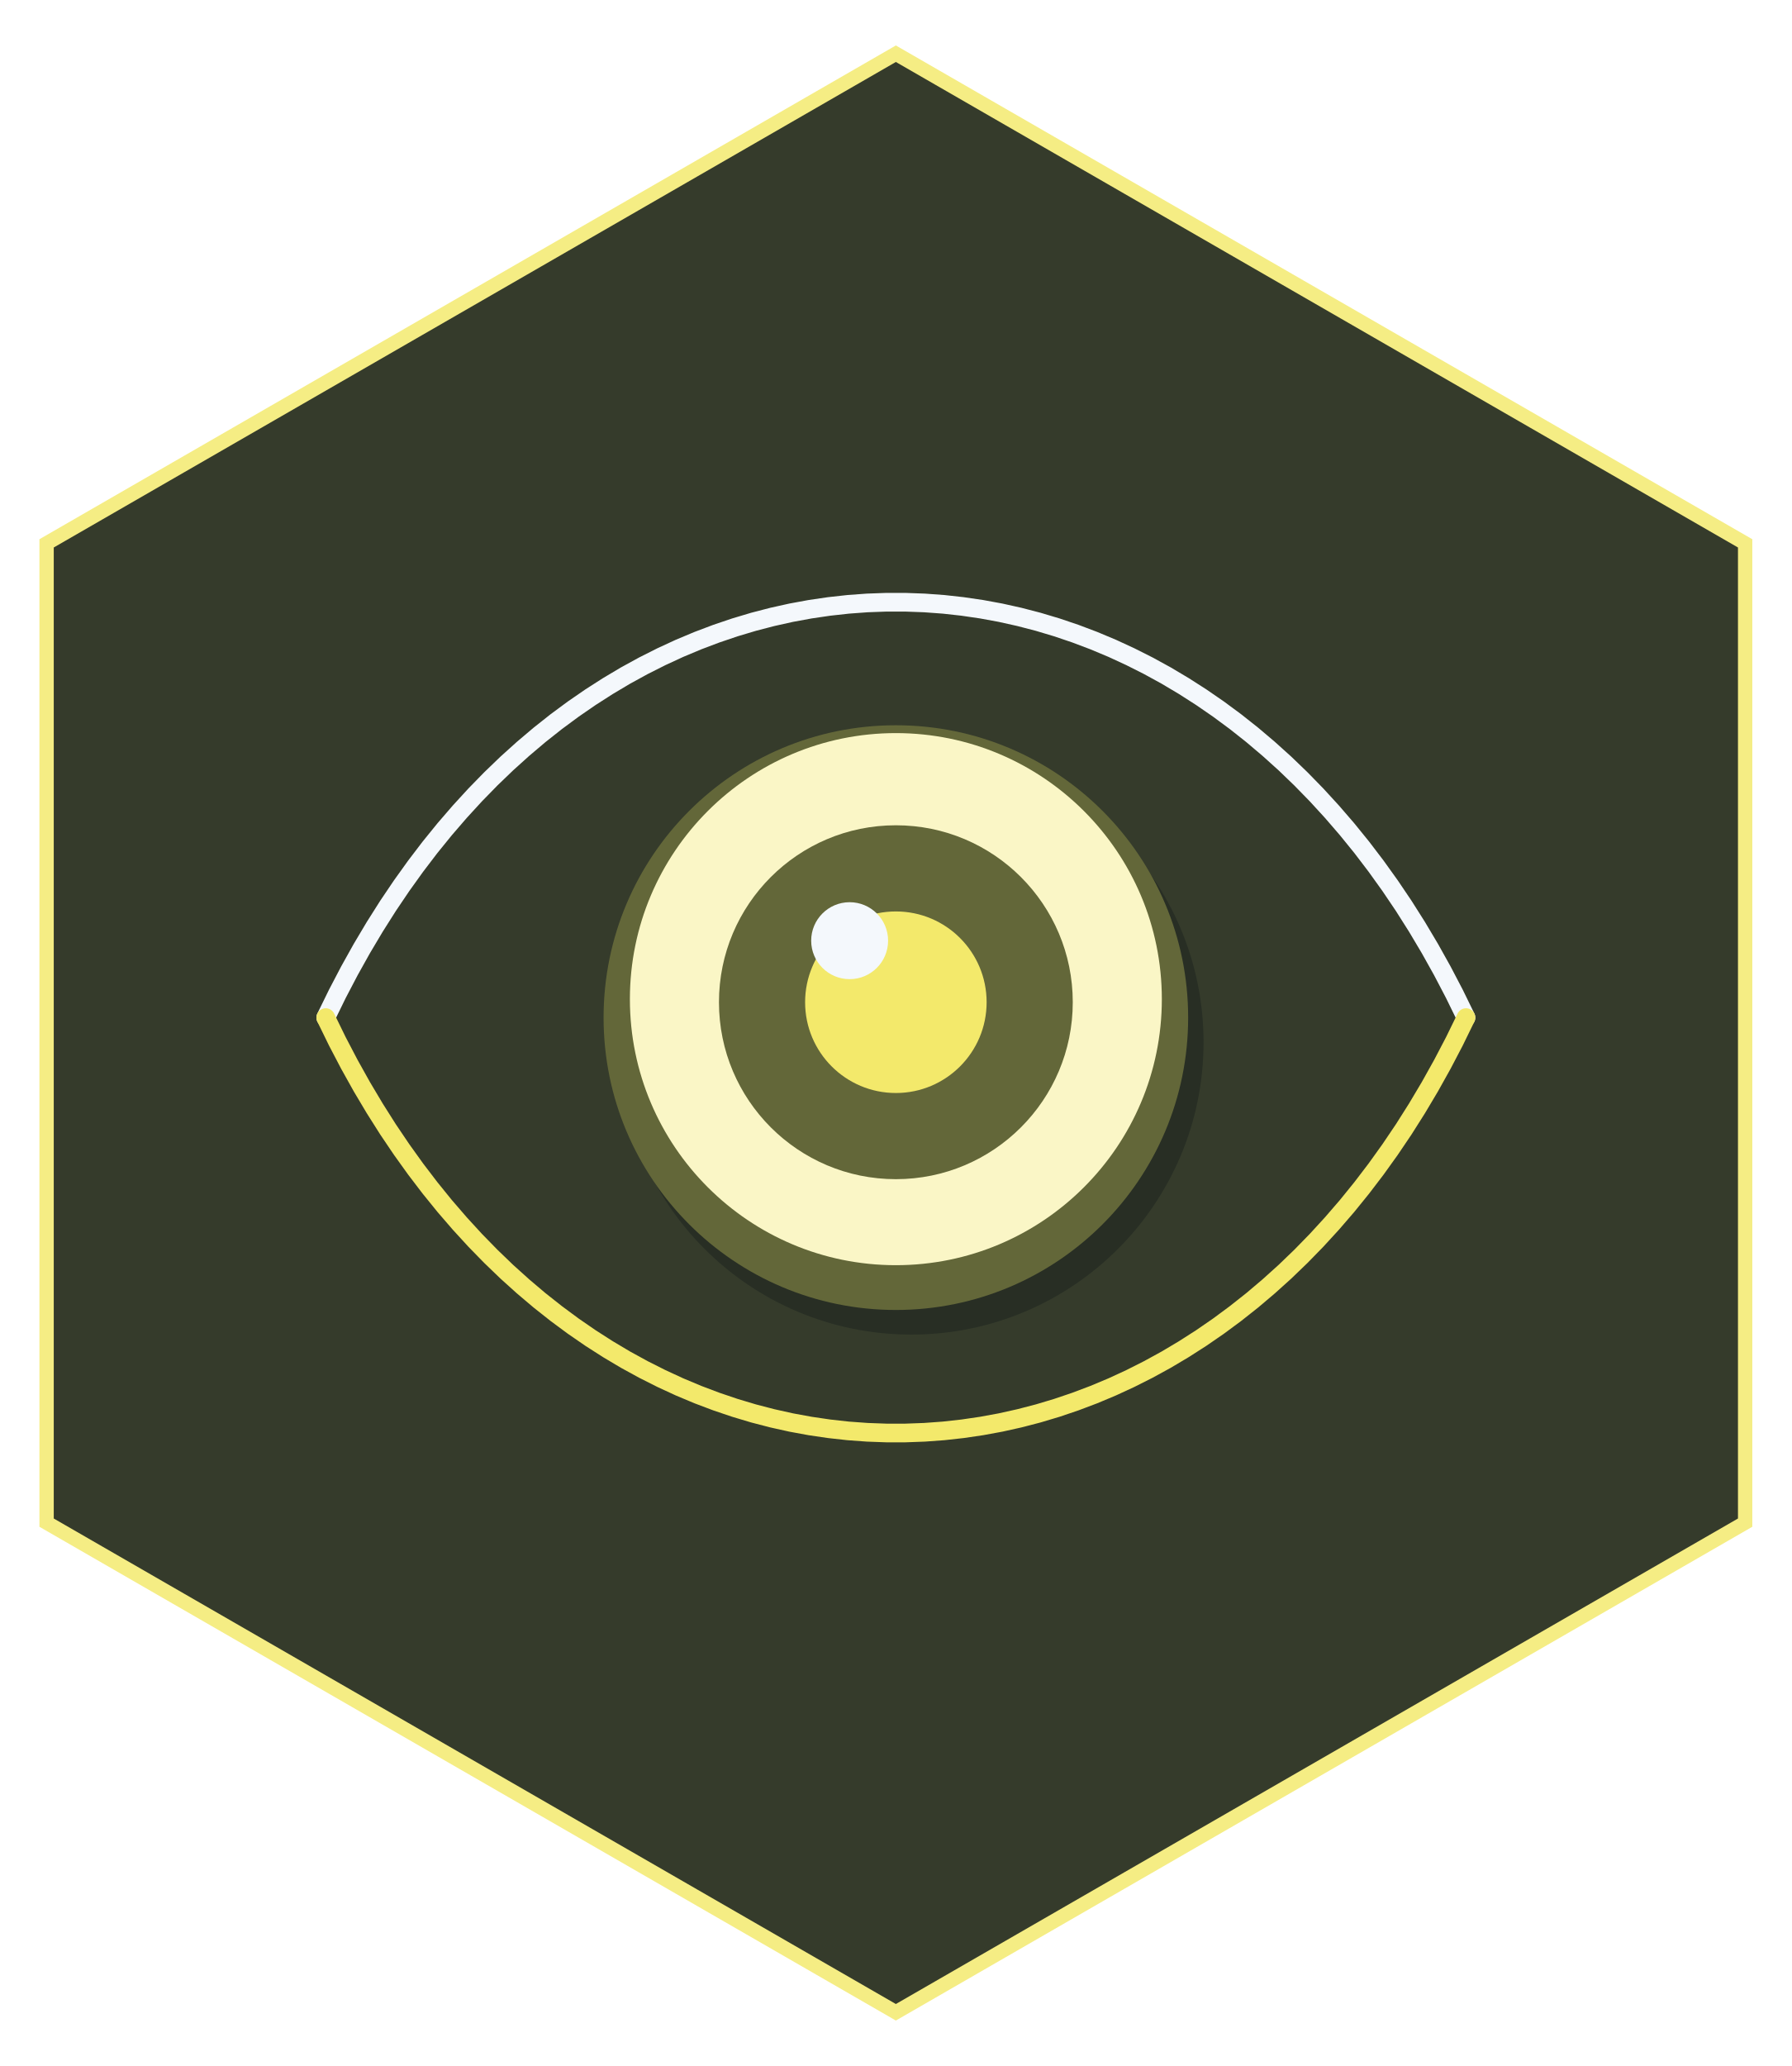
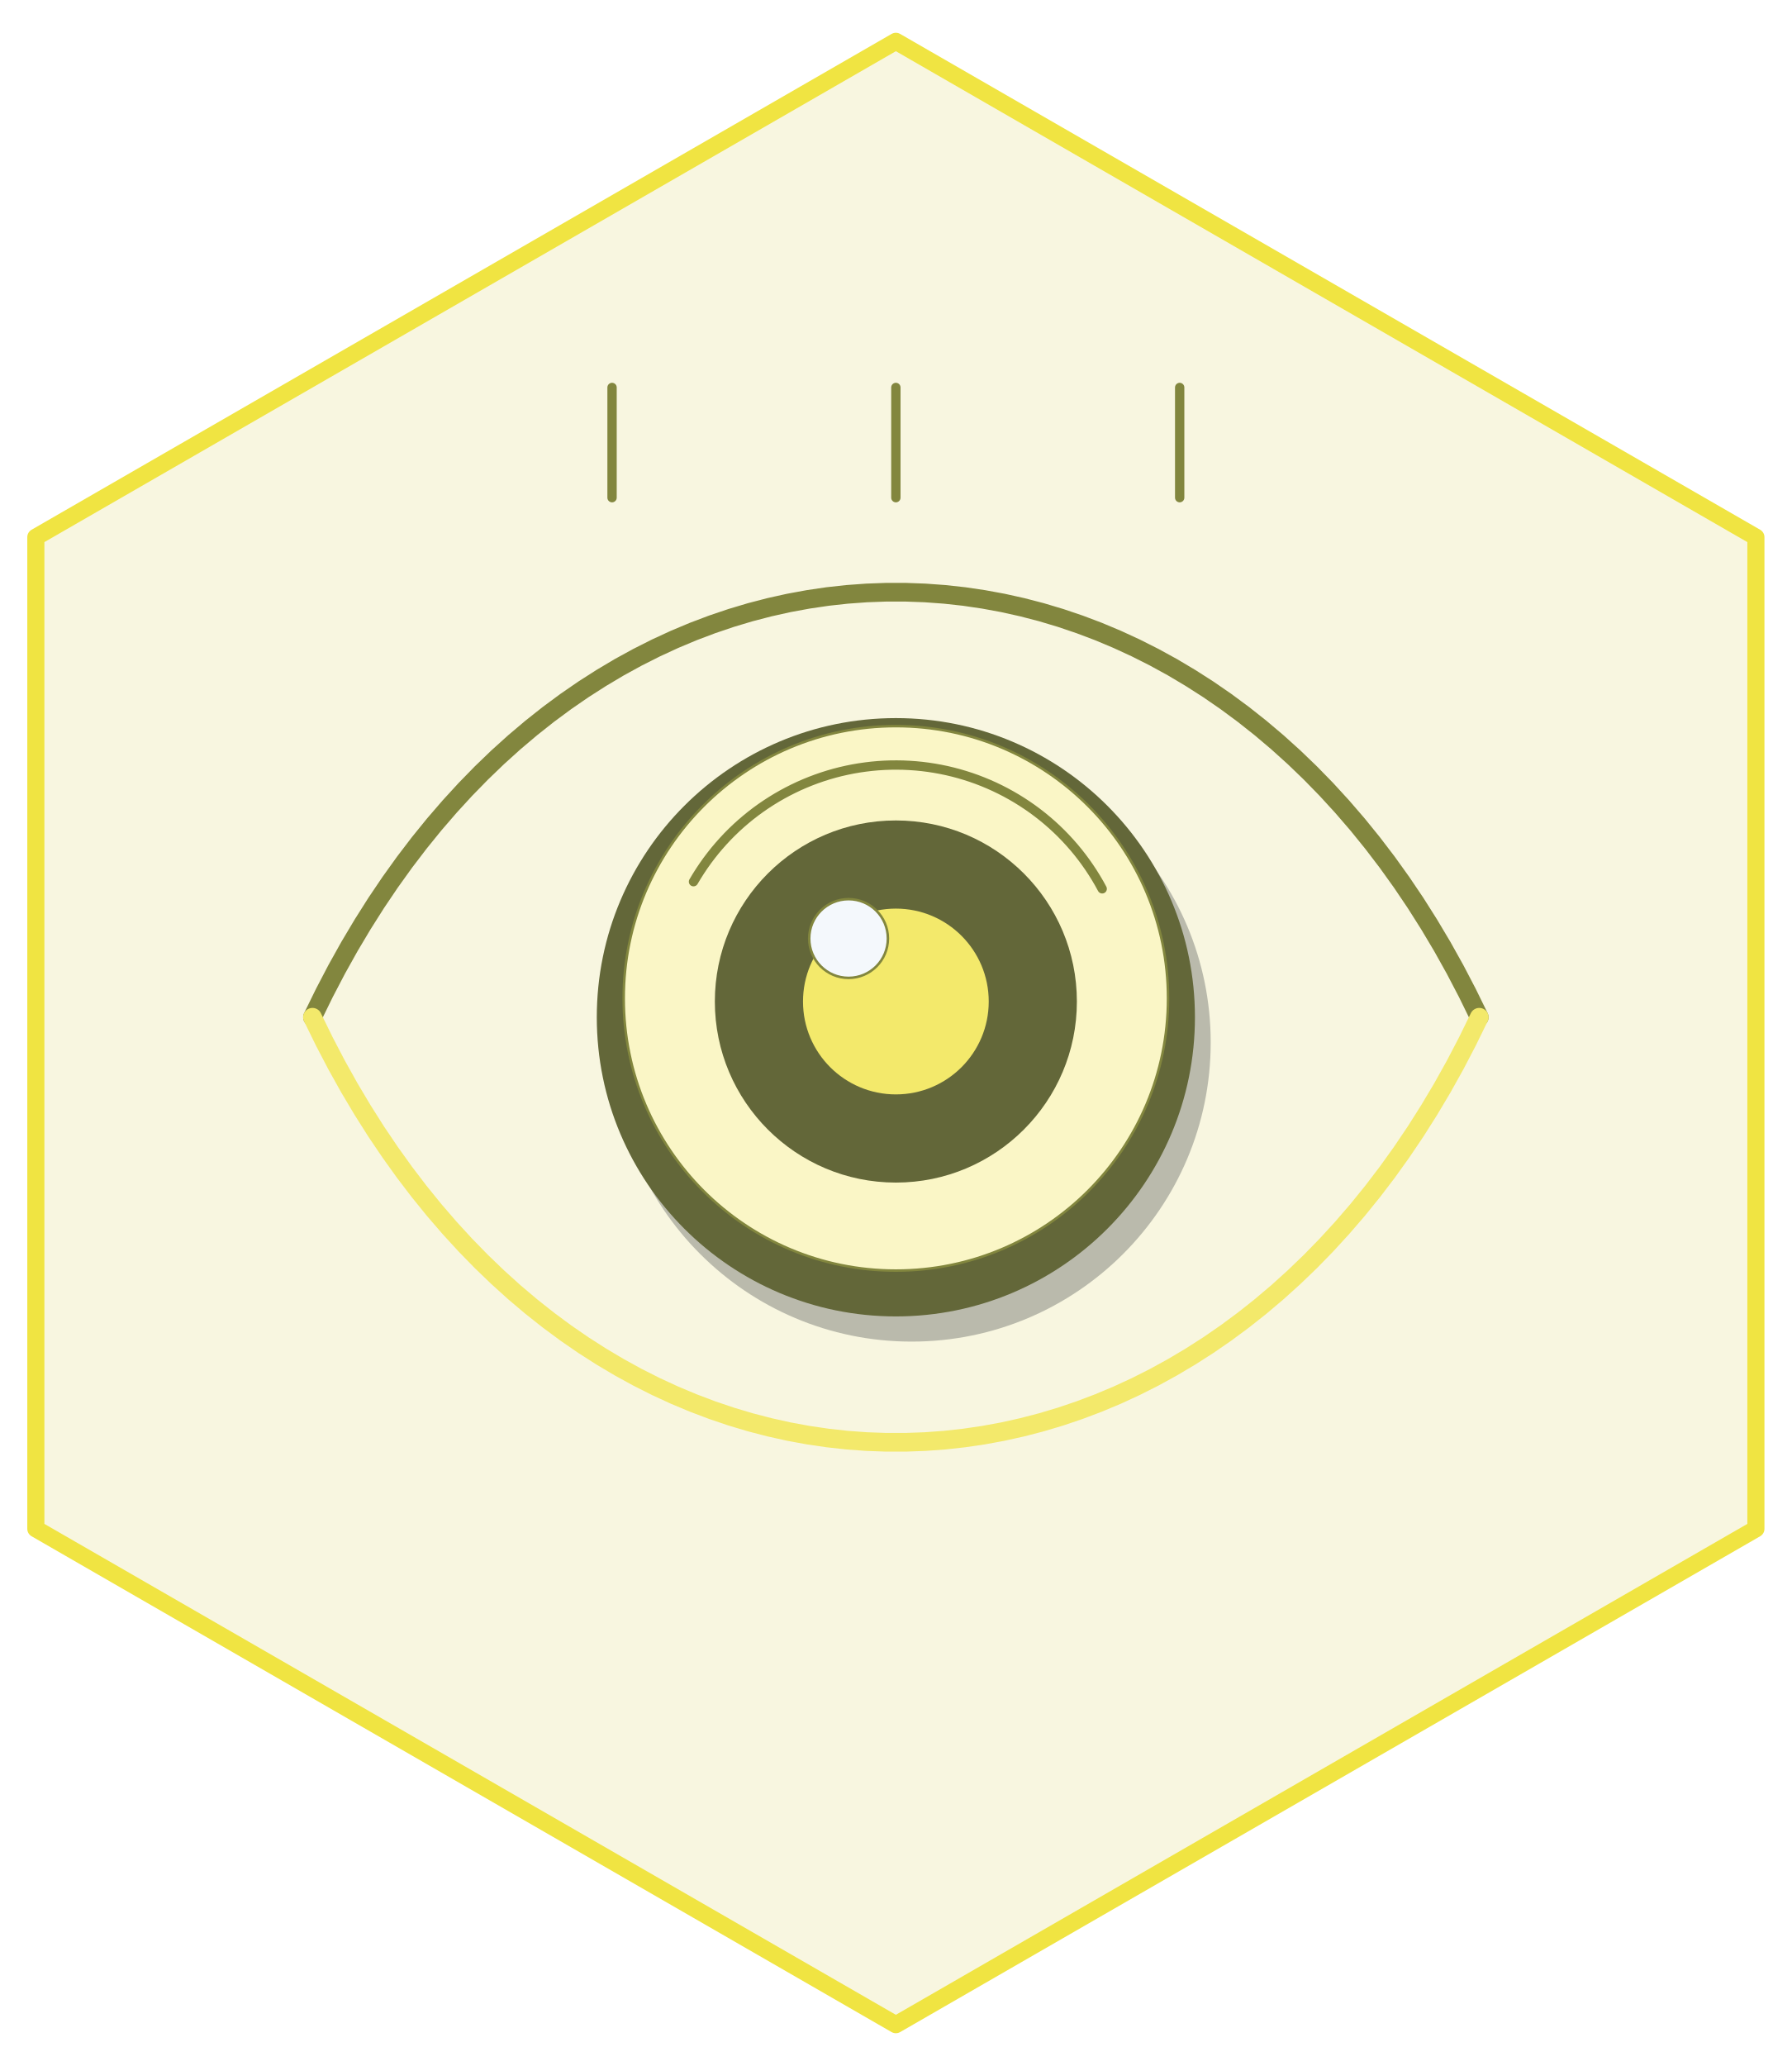
- <svg xmlns="http://www.w3.org/2000/svg" width="432" height="498" viewBox="0 0 432 498">
-   <path fill-rule="nonzero" fill="rgb(100%, 100%, 100%)" fill-opacity="1" d="M 216 4.98 L 427.68 126.988 L 427.68 371.012 L 216 493.02 L 4.32 371.012 L 4.32 126.988 Z M 216 4.98 " />
-   <path fill-rule="nonzero" fill="rgb(96.078%, 92.941%, 51.765%)" fill-opacity="1" d="M 216 10.957 L 422.496 129.977 L 422.496 368.023 L 216 487.043 L 9.504 368.023 L 9.504 129.977 Z M 216 10.957 " />
-   <path fill-rule="nonzero" fill="rgb(20.784%, 23.137%, 16.863%)" fill-opacity="1" d="M 216 14.941 L 419.039 131.969 L 419.039 366.031 L 216 483.059 L 12.961 366.031 L 12.961 131.969 Z M 216 14.941 " />
-   <path fill="none" stroke-width="4.5" stroke-linecap="round" stroke-linejoin="round" stroke="rgb(95.686%, 97.255%, 98.824%)" stroke-opacity="1" stroke-miterlimit="10" d="M 78.539 245.289 L 81.336 239.57 L 84.242 234.016 L 87.246 228.633 L 90.352 223.414 L 93.547 218.367 L 96.84 213.488 L 100.219 208.777 L 103.684 204.23 L 107.234 199.855 L 110.863 195.652 L 114.566 191.613 L 118.344 187.742 L 122.191 184.039 L 126.109 180.508 L 130.086 177.141 L 134.129 173.941 L 138.227 170.914 L 142.379 168.055 L 146.582 165.363 L 150.832 162.836 L 155.133 160.48 L 159.473 158.293 L 163.848 156.273 L 168.266 154.422 L 172.711 152.742 L 177.188 151.227 L 181.691 149.879 L 186.219 148.703 L 190.766 147.691 L 195.332 146.852 L 199.91 146.18 L 204.5 145.672 L 209.098 145.336 L 213.699 145.168 L 218.301 145.168 L 222.902 145.336 L 227.5 145.672 L 232.09 146.18 L 236.668 146.852 L 241.234 147.691 L 245.781 148.703 L 250.309 149.879 L 254.812 151.227 L 259.289 152.742 L 263.734 154.422 L 268.152 156.273 L 272.527 158.293 L 276.867 160.48 L 281.168 162.836 L 285.418 165.363 L 289.621 168.055 L 293.773 170.914 L 297.871 173.941 L 301.914 177.141 L 305.891 180.508 L 309.809 184.039 L 313.656 187.742 L 317.434 191.613 L 321.137 195.652 L 324.766 199.855 L 328.316 204.23 L 331.781 208.777 L 335.16 213.488 L 338.453 218.367 L 341.648 223.414 L 344.754 228.633 L 347.758 234.016 L 350.664 239.57 L 353.461 245.289 " />
-   <path fill="none" stroke-width="4.5" stroke-linecap="round" stroke-linejoin="round" stroke="rgb(95.294%, 91.373%, 41.961%)" stroke-opacity="1" stroke-miterlimit="10" d="M 78.539 245.289 L 81.336 251.012 L 84.242 256.566 L 87.246 261.949 L 90.352 267.168 L 93.547 272.215 L 96.84 277.094 L 100.219 281.805 L 103.684 286.348 L 107.234 290.727 L 110.863 294.93 L 114.566 298.969 L 118.344 302.84 L 122.191 306.543 L 126.109 310.074 L 130.086 313.441 L 134.129 316.637 L 138.227 319.668 L 142.379 322.527 L 146.582 325.219 L 150.832 327.746 L 155.133 330.102 L 159.473 332.289 L 163.848 334.309 L 168.266 336.16 L 172.711 337.84 L 177.188 339.355 L 181.691 340.703 L 186.219 341.879 L 190.766 342.891 L 195.332 343.73 L 199.91 344.402 L 204.5 344.91 L 209.098 345.246 L 213.699 345.414 L 218.301 345.414 L 222.902 345.246 L 227.5 344.91 L 232.09 344.402 L 236.668 343.73 L 241.234 342.891 L 245.781 341.879 L 250.309 340.703 L 254.812 339.355 L 259.289 337.84 L 263.734 336.16 L 268.152 334.309 L 272.527 332.289 L 276.867 330.102 L 281.168 327.746 L 285.418 325.219 L 289.621 322.527 L 293.773 319.668 L 297.871 316.637 L 301.914 313.441 L 305.891 310.074 L 309.809 306.543 L 313.656 302.84 L 317.434 298.969 L 321.137 294.93 L 324.766 290.727 L 328.316 286.348 L 331.781 281.805 L 335.16 277.094 L 338.453 272.215 L 341.648 267.168 L 344.754 261.949 L 347.758 256.566 L 350.664 251.012 L 353.461 245.289 " />
-   <path fill-rule="nonzero" fill="rgb(1.176%, 3.922%, 7.059%)" fill-opacity="0.251" d="M 290.188 251.227 C 290.188 290.145 258.637 321.695 219.715 321.695 C 180.797 321.695 149.242 290.145 149.242 251.227 C 149.242 212.305 180.797 180.754 219.715 180.754 C 258.637 180.754 290.188 212.305 290.188 251.227 " />
-   <path fill-rule="nonzero" fill="rgb(38.824%, 40.392%, 22.353%)" fill-opacity="1" d="M 286.473 245.289 C 286.473 284.211 254.922 315.762 216 315.762 C 177.078 315.762 145.527 284.211 145.527 245.289 C 145.527 206.371 177.078 174.82 216 174.82 C 254.922 174.82 286.473 206.371 286.473 245.289 " />
-   <path fill-rule="nonzero" fill="rgb(98.039%, 96.471%, 77.647%)" fill-opacity="1" d="M 280.129 240.84 C 280.129 276.258 251.418 304.969 216 304.969 C 180.582 304.969 151.871 276.258 151.871 240.84 C 151.871 205.422 180.582 176.711 216 176.711 C 251.418 176.711 280.129 205.422 280.129 240.84 " />
-   <path fill="none" stroke-width="2.25" stroke-linecap="round" stroke-linejoin="round" stroke="rgb(98.039%, 96.471%, 77.647%)" stroke-opacity="1" stroke-miterlimit="10" d="M 264.613 215.035 L 263.898 213.734 L 263.152 212.457 L 262.367 211.199 L 261.551 209.961 L 260.699 208.746 L 259.816 207.555 L 258.902 206.391 L 257.957 205.246 L 256.98 204.133 L 255.977 203.043 L 254.941 201.98 L 253.879 200.945 L 252.789 199.941 L 251.672 198.969 L 250.527 198.023 L 249.359 197.109 L 248.164 196.227 L 246.949 195.379 L 245.711 194.562 L 244.453 193.781 L 243.172 193.031 L 241.871 192.316 L 240.551 191.641 L 239.215 190.996 L 237.859 190.391 L 236.488 189.82 L 235.105 189.289 L 233.707 188.793 L 232.297 188.336 L 230.871 187.914 L 229.438 187.535 L 227.996 187.191 L 226.543 186.891 L 225.082 186.625 L 223.613 186.402 L 222.141 186.215 L 220.664 186.07 L 219.184 185.965 L 217.703 185.898 L 216.219 185.871 L 214.734 185.887 L 213.254 185.941 L 211.77 186.035 L 210.293 186.168 L 208.82 186.344 L 207.352 186.555 L 205.887 186.809 L 204.434 187.098 L 202.988 187.43 L 201.551 187.801 L 200.125 188.207 L 198.707 188.652 L 197.305 189.137 L 195.918 189.66 L 194.543 190.219 L 193.184 190.812 L 191.84 191.445 L 190.516 192.113 L 189.211 192.816 L 187.926 193.555 L 186.656 194.328 L 185.414 195.133 L 184.191 195.973 L 182.992 196.848 L 181.816 197.75 L 180.664 198.688 L 179.539 199.652 L 178.441 200.648 L 177.371 201.672 L 176.324 202.727 L 175.312 203.809 L 174.328 204.914 L 173.371 206.051 L 172.449 207.211 L 171.555 208.395 L 170.695 209.602 L 169.871 210.832 L 169.078 212.082 L 168.316 213.355 " />
-   <path fill-rule="nonzero" fill="rgb(38.824%, 40.392%, 22.353%)" fill-opacity="1" d="M 258.652 241.582 C 258.652 265.141 239.559 284.234 216 284.234 C 192.441 284.234 173.348 265.141 173.348 241.582 C 173.348 218.023 192.441 198.93 216 198.93 C 239.559 198.93 258.652 218.023 258.652 241.582 " />
-   <path fill-rule="nonzero" fill="rgb(95.294%, 91.373%, 41.961%)" fill-opacity="1" d="M 237.883 241.582 C 237.883 253.668 228.086 263.465 216 263.465 C 203.914 263.465 194.117 253.668 194.117 241.582 C 194.117 229.496 203.914 219.699 216 219.699 C 228.086 219.699 237.883 229.496 237.883 241.582 " />
-   <path fill-rule="nonzero" fill="rgb(95.686%, 97.255%, 98.824%)" fill-opacity="1" d="M 214.125 226.746 C 214.125 231.867 209.977 236.02 204.855 236.02 C 199.734 236.02 195.582 231.867 195.582 226.746 C 195.582 221.625 199.734 217.473 204.855 217.473 C 209.977 217.473 214.125 221.625 214.125 226.746 " />
+ <svg xmlns="http://www.w3.org/2000/svg" width="432pt" height="498pt" viewBox="0 0 432 498">
+   <path fill-rule="nonzero" fill="rgb(97.255%, 96.471%, 87.843%)" fill-opacity="1" stroke-width="4.125" stroke-linecap="round" stroke-linejoin="round" stroke="rgb(94.118%, 89.412%, 25.882%)" stroke-opacity="1" stroke-miterlimit="10" d="M 216 9.961 L 423.359 129.48 L 423.359 368.52 L 216 488.039 L 8.641 368.52 L 8.641 129.48 Z M 216 9.961 " />
+   <path fill="none" stroke-width="4.5" stroke-linecap="round" stroke-linejoin="round" stroke="rgb(50.98%, 52.549%, 24.314%)" stroke-opacity="1" stroke-miterlimit="10" d="M 75.34 245.203 L 78.207 239.352 L 81.176 233.668 L 84.25 228.16 L 87.43 222.82 L 90.699 217.656 L 94.07 212.66 L 97.527 207.84 L 101.074 203.191 L 104.703 198.715 L 108.418 194.41 L 112.207 190.277 L 116.074 186.316 L 120.012 182.527 L 124.016 178.914 L 128.09 175.469 L 132.223 172.199 L 136.418 169.098 L 140.664 166.172 L 144.969 163.418 L 149.316 160.832 L 153.715 158.422 L 158.156 156.184 L 162.637 154.117 L 167.152 152.223 L 171.703 150.504 L 176.285 148.953 L 180.895 147.574 L 185.527 146.371 L 190.18 145.336 L 194.852 144.477 L 199.535 143.785 L 204.23 143.27 L 208.938 142.926 L 213.645 142.754 L 218.355 142.754 L 223.062 142.926 L 227.77 143.27 L 232.465 143.785 L 237.148 144.477 L 241.82 145.336 L 246.473 146.371 L 251.105 147.574 L 255.715 148.953 L 260.297 150.504 L 264.848 152.223 L 269.363 154.117 L 273.844 156.184 L 278.285 158.422 L 282.684 160.832 L 287.031 163.418 L 291.336 166.172 L 295.582 169.098 L 299.777 172.199 L 303.91 175.469 L 307.984 178.914 L 311.988 182.527 L 315.926 186.316 L 319.793 190.277 L 323.582 194.41 L 327.297 198.715 L 330.926 203.191 L 334.473 207.84 L 337.93 212.66 L 341.301 217.656 L 344.57 222.82 L 347.75 228.16 L 350.824 233.668 L 353.793 239.352 L 356.66 245.203 " />
+   <path fill="none" stroke-width="4.5" stroke-linecap="round" stroke-linejoin="round" stroke="rgb(95.294%, 91.373%, 41.961%)" stroke-opacity="1" stroke-miterlimit="10" d="M 75.34 245.203 L 78.207 251.059 L 81.176 256.742 L 84.25 262.25 L 87.43 267.59 L 90.699 272.754 L 94.07 277.746 L 97.527 282.57 L 101.074 287.219 L 104.703 291.695 L 108.418 296 L 112.207 300.133 L 116.074 304.094 L 120.012 307.879 L 124.016 311.496 L 128.09 314.941 L 132.223 318.211 L 136.418 321.312 L 140.664 324.238 L 144.969 326.992 L 149.316 329.574 L 153.715 331.988 L 158.156 334.227 L 162.637 336.293 L 167.152 338.184 L 171.703 339.906 L 176.285 341.457 L 180.895 342.836 L 185.527 344.039 L 190.18 345.074 L 194.852 345.934 L 199.535 346.621 L 204.23 347.141 L 208.938 347.484 L 213.645 347.656 L 218.355 347.656 L 223.062 347.484 L 227.77 347.141 L 232.465 346.621 L 237.148 345.934 L 241.82 345.074 L 246.473 344.039 L 251.105 342.836 L 255.715 341.457 L 260.297 339.906 L 264.848 338.184 L 269.363 336.293 L 273.844 334.227 L 278.285 331.988 L 282.684 329.574 L 287.031 326.992 L 291.336 324.238 L 295.582 321.312 L 299.777 318.211 L 303.91 314.941 L 307.984 311.496 L 311.988 307.879 L 315.926 304.094 L 319.793 300.133 L 323.582 296 L 327.297 291.695 L 330.926 287.219 L 334.473 282.57 L 337.93 277.746 L 341.301 272.754 L 344.57 267.59 L 347.75 262.25 L 350.824 256.742 L 353.793 251.059 L 356.66 245.203 " />
+   <path fill-rule="nonzero" fill="rgb(1.176%, 3.922%, 7.059%)" fill-opacity="0.251" d="M 291.91 251.277 C 291.91 291.102 259.625 323.387 219.801 323.387 C 179.977 323.387 147.691 291.102 147.691 251.277 C 147.691 211.453 179.977 179.168 219.801 179.168 C 259.625 179.168 291.91 211.453 291.91 251.277 " />
+   <path fill-rule="nonzero" fill="rgb(38.824%, 40.392%, 22.353%)" fill-opacity="1" d="M 288.109 245.203 C 288.109 285.031 255.824 317.316 216 317.316 C 176.176 317.316 143.891 285.031 143.891 245.203 C 143.891 205.379 176.176 173.094 216 173.094 C 255.824 173.094 288.109 205.379 288.109 245.203 " />
+   <path fill-rule="nonzero" fill="rgb(98.039%, 96.471%, 77.647%)" fill-opacity="1" stroke-width="0.6" stroke-linecap="round" stroke-linejoin="round" stroke="rgb(50.98%, 52.549%, 24.314%)" stroke-opacity="1" stroke-miterlimit="10" d="M 281.621 240.652 C 281.621 276.891 252.242 306.27 216 306.27 C 179.758 306.27 150.379 276.891 150.379 240.652 C 150.379 204.41 179.758 175.031 216 175.031 C 252.242 175.031 281.621 204.41 281.621 240.652 " />
+   <path fill="none" stroke-width="2.25" stroke-linecap="round" stroke-linejoin="round" stroke="rgb(50.98%, 52.549%, 24.314%)" stroke-opacity="1" stroke-miterlimit="10" d="M 265.746 214.246 L 265.016 212.914 L 264.246 211.605 L 263.445 210.32 L 262.609 209.055 L 261.738 207.812 L 260.836 206.594 L 259.902 205.398 L 258.934 204.23 L 257.934 203.09 L 256.906 201.973 L 255.848 200.887 L 254.758 199.828 L 253.645 198.801 L 252.5 197.805 L 251.328 196.836 L 250.133 195.902 L 248.914 195 L 247.668 194.133 L 246.402 193.297 L 245.113 192.496 L 243.801 191.73 L 242.473 191 L 241.121 190.305 L 239.754 189.648 L 238.367 189.027 L 236.965 188.445 L 235.551 187.898 L 234.117 187.391 L 232.676 186.926 L 231.219 186.496 L 229.75 186.105 L 228.273 185.754 L 226.785 185.445 L 225.293 185.176 L 223.793 184.945 L 222.285 184.754 L 220.773 184.605 L 219.258 184.5 L 217.742 184.43 L 216.223 184.406 L 214.707 184.418 L 213.188 184.473 L 211.672 184.57 L 210.16 184.707 L 208.652 184.887 L 207.148 185.102 L 205.652 185.359 L 204.164 185.66 L 202.684 185.996 L 201.215 186.375 L 199.754 186.793 L 198.305 187.25 L 196.871 187.746 L 195.449 188.281 L 194.043 188.852 L 192.652 189.461 L 191.281 190.109 L 189.926 190.793 L 188.59 191.512 L 187.273 192.266 L 185.977 193.059 L 184.703 193.883 L 183.449 194.742 L 182.223 195.633 L 181.02 196.559 L 179.844 197.516 L 178.691 198.504 L 177.566 199.523 L 176.473 200.57 L 175.402 201.648 L 174.367 202.758 L 173.359 203.891 L 172.379 205.051 L 171.438 206.238 L 170.523 207.449 L 169.645 208.684 L 168.797 209.945 L 167.984 211.227 L 167.207 212.527 " />
+   <path fill-rule="nonzero" fill="rgb(38.824%, 40.392%, 22.353%)" fill-opacity="1" d="M 259.645 241.41 C 259.645 265.516 240.105 285.055 216 285.055 C 191.895 285.055 172.355 265.516 172.355 241.41 C 172.355 217.305 191.895 197.766 216 197.766 C 240.105 197.766 259.645 217.305 259.645 241.41 " />
+   <path fill-rule="nonzero" fill="rgb(95.294%, 91.373%, 41.961%)" fill-opacity="1" d="M 238.391 241.41 C 238.391 253.777 228.367 263.801 216 263.801 C 203.633 263.801 193.609 253.777 193.609 241.41 C 193.609 229.043 203.633 219.016 216 219.016 C 228.367 219.016 238.391 229.043 238.391 241.41 " />
+   <path fill-rule="nonzero" fill="rgb(95.686%, 97.255%, 98.824%)" fill-opacity="1" stroke-width="0.6" stroke-linecap="round" stroke-linejoin="round" stroke="rgb(50.98%, 52.549%, 24.314%)" stroke-opacity="1" stroke-miterlimit="10" d="M 214.082 226.227 C 214.082 231.469 209.836 235.715 204.594 235.715 C 199.355 235.715 195.105 231.469 195.105 226.227 C 195.105 220.988 199.355 216.738 204.594 216.738 C 209.836 216.738 214.082 220.988 214.082 226.227 " />
+   <path fill="none" stroke-width="2.25" stroke-linecap="round" stroke-linejoin="round" stroke="rgb(50.98%, 52.549%, 24.314%)" stroke-opacity="1" stroke-miterlimit="10" d="M 147.57 119.961 L 147.57 93.395 " />
+   <path fill="none" stroke-width="2.25" stroke-linecap="round" stroke-linejoin="round" stroke="rgb(50.98%, 52.549%, 24.314%)" stroke-opacity="1" stroke-miterlimit="10" d="M 216 119.961 L 216 93.395 " />
+   <path fill="none" stroke-width="2.25" stroke-linecap="round" stroke-linejoin="round" stroke="rgb(50.98%, 52.549%, 24.314%)" stroke-opacity="1" stroke-miterlimit="10" d="M 284.43 119.961 L 284.43 93.395 " />
</svg>
